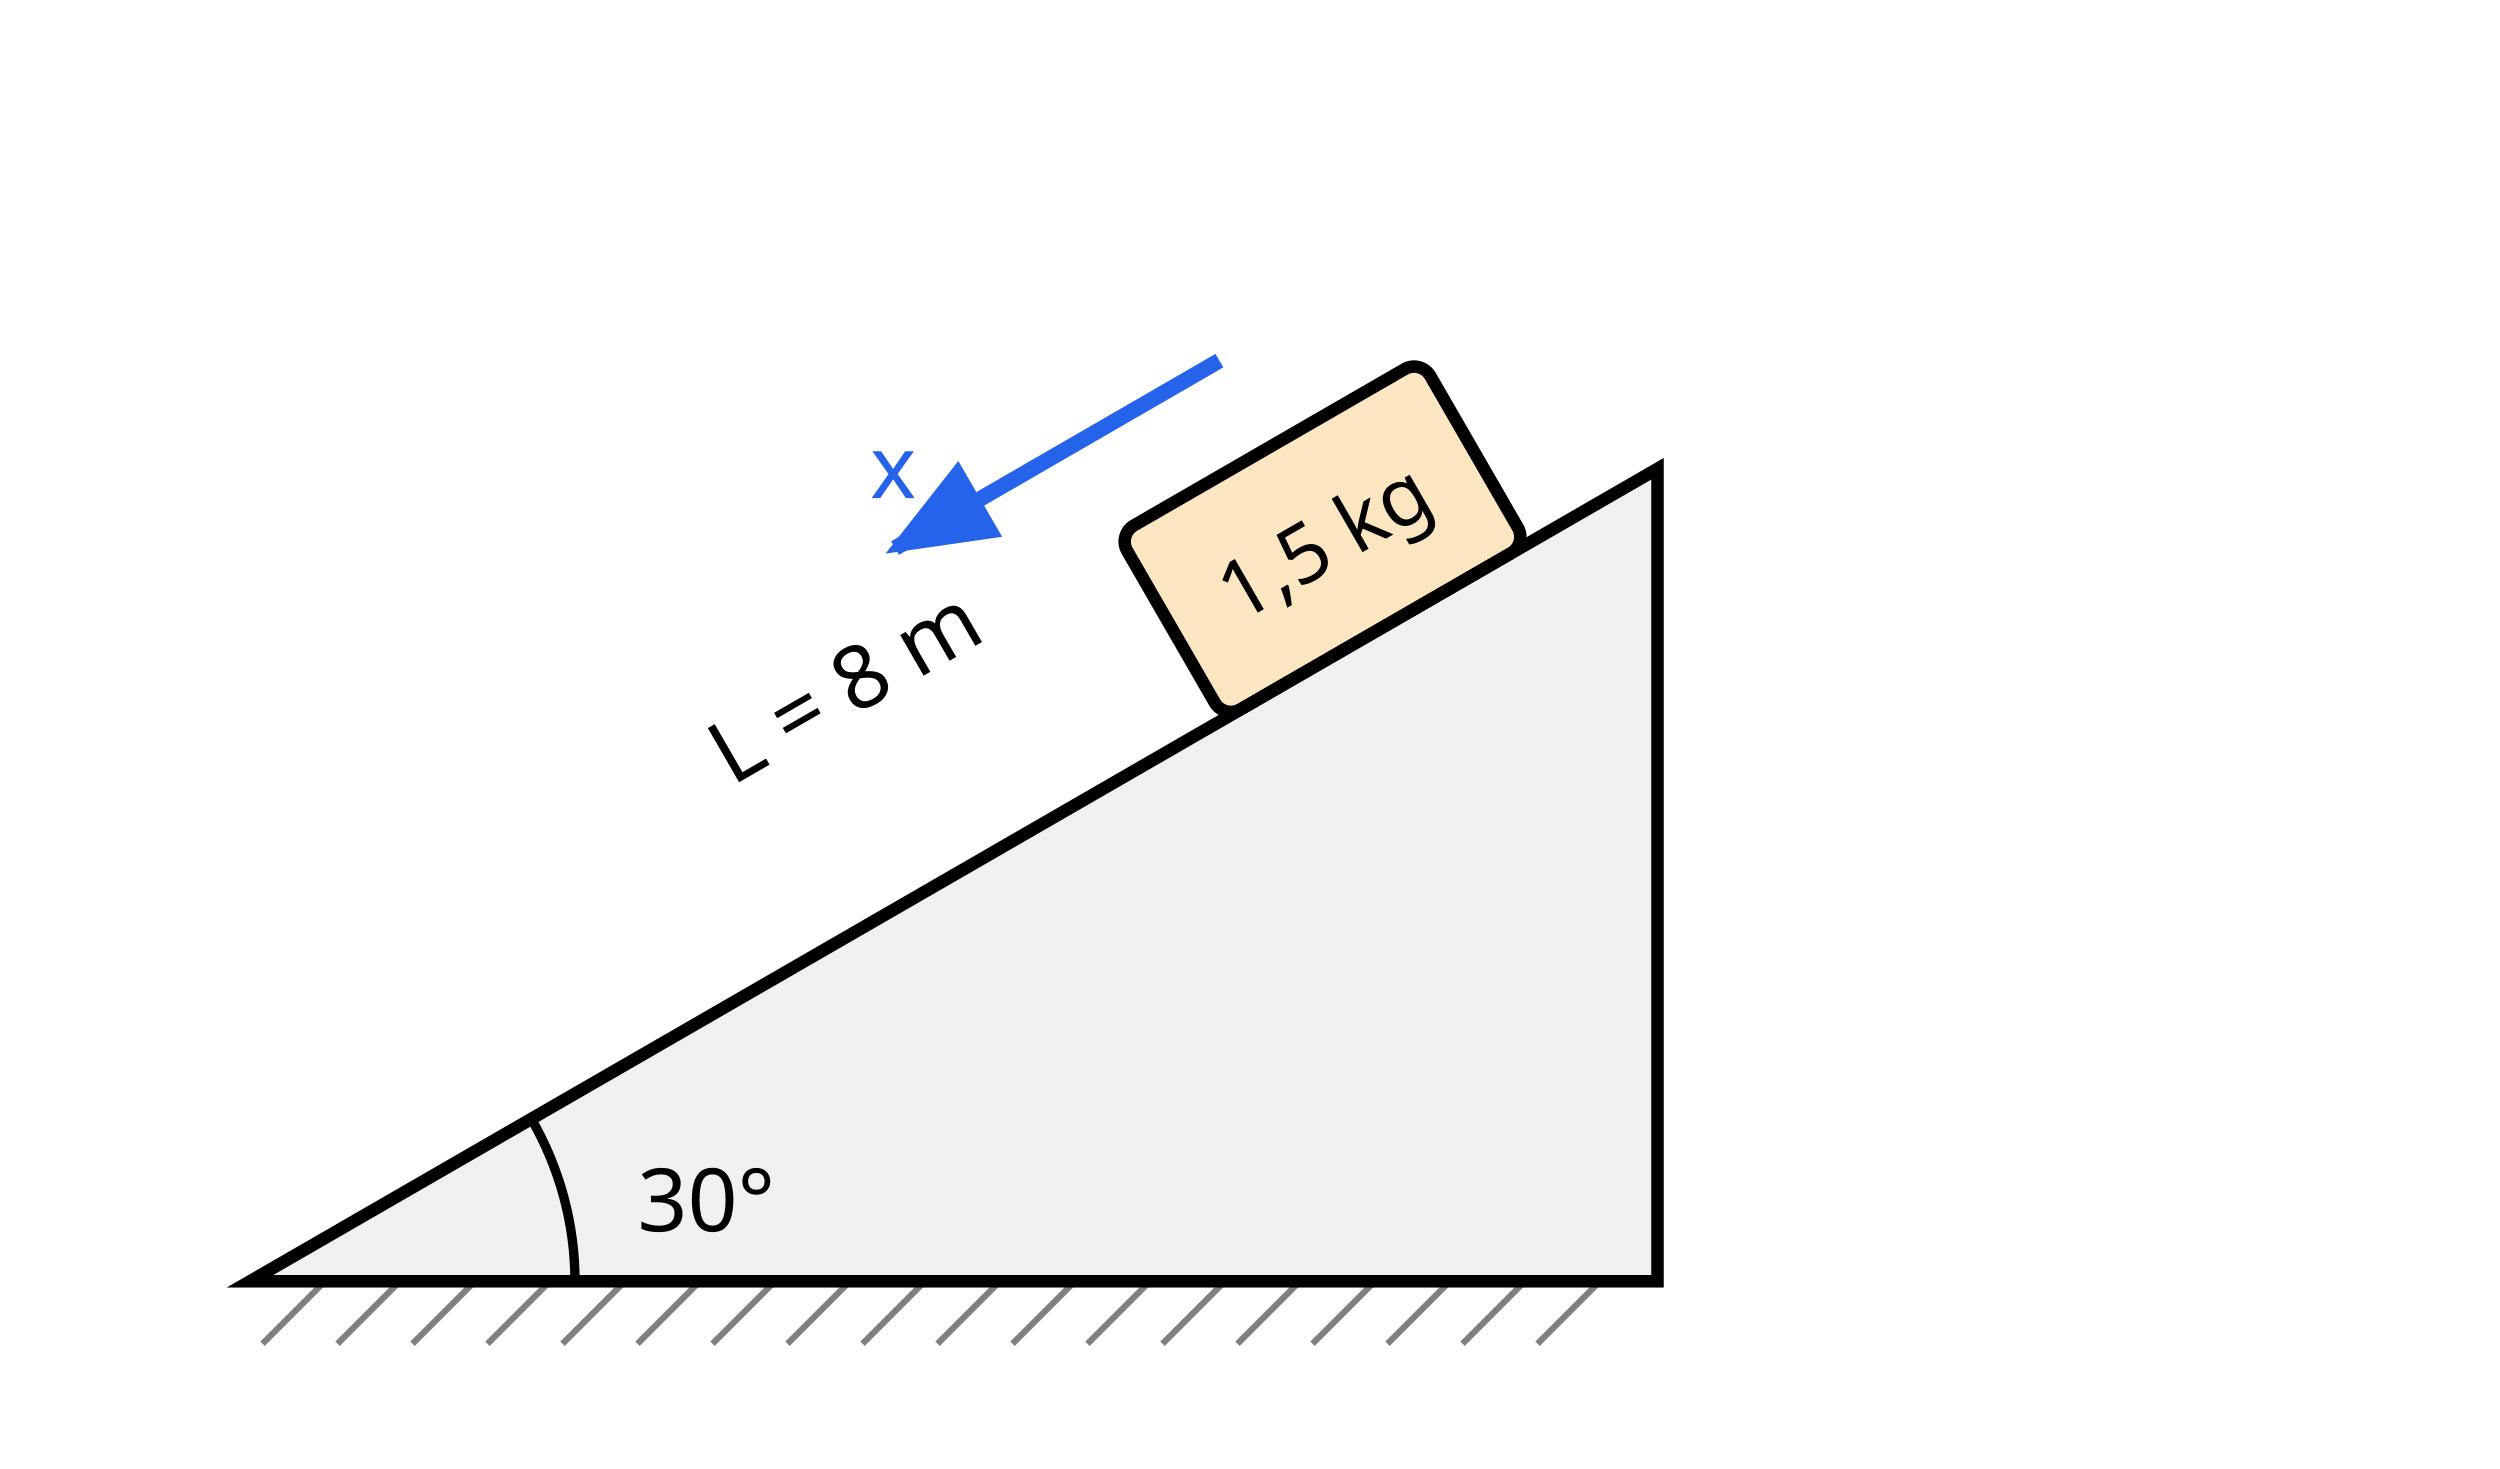
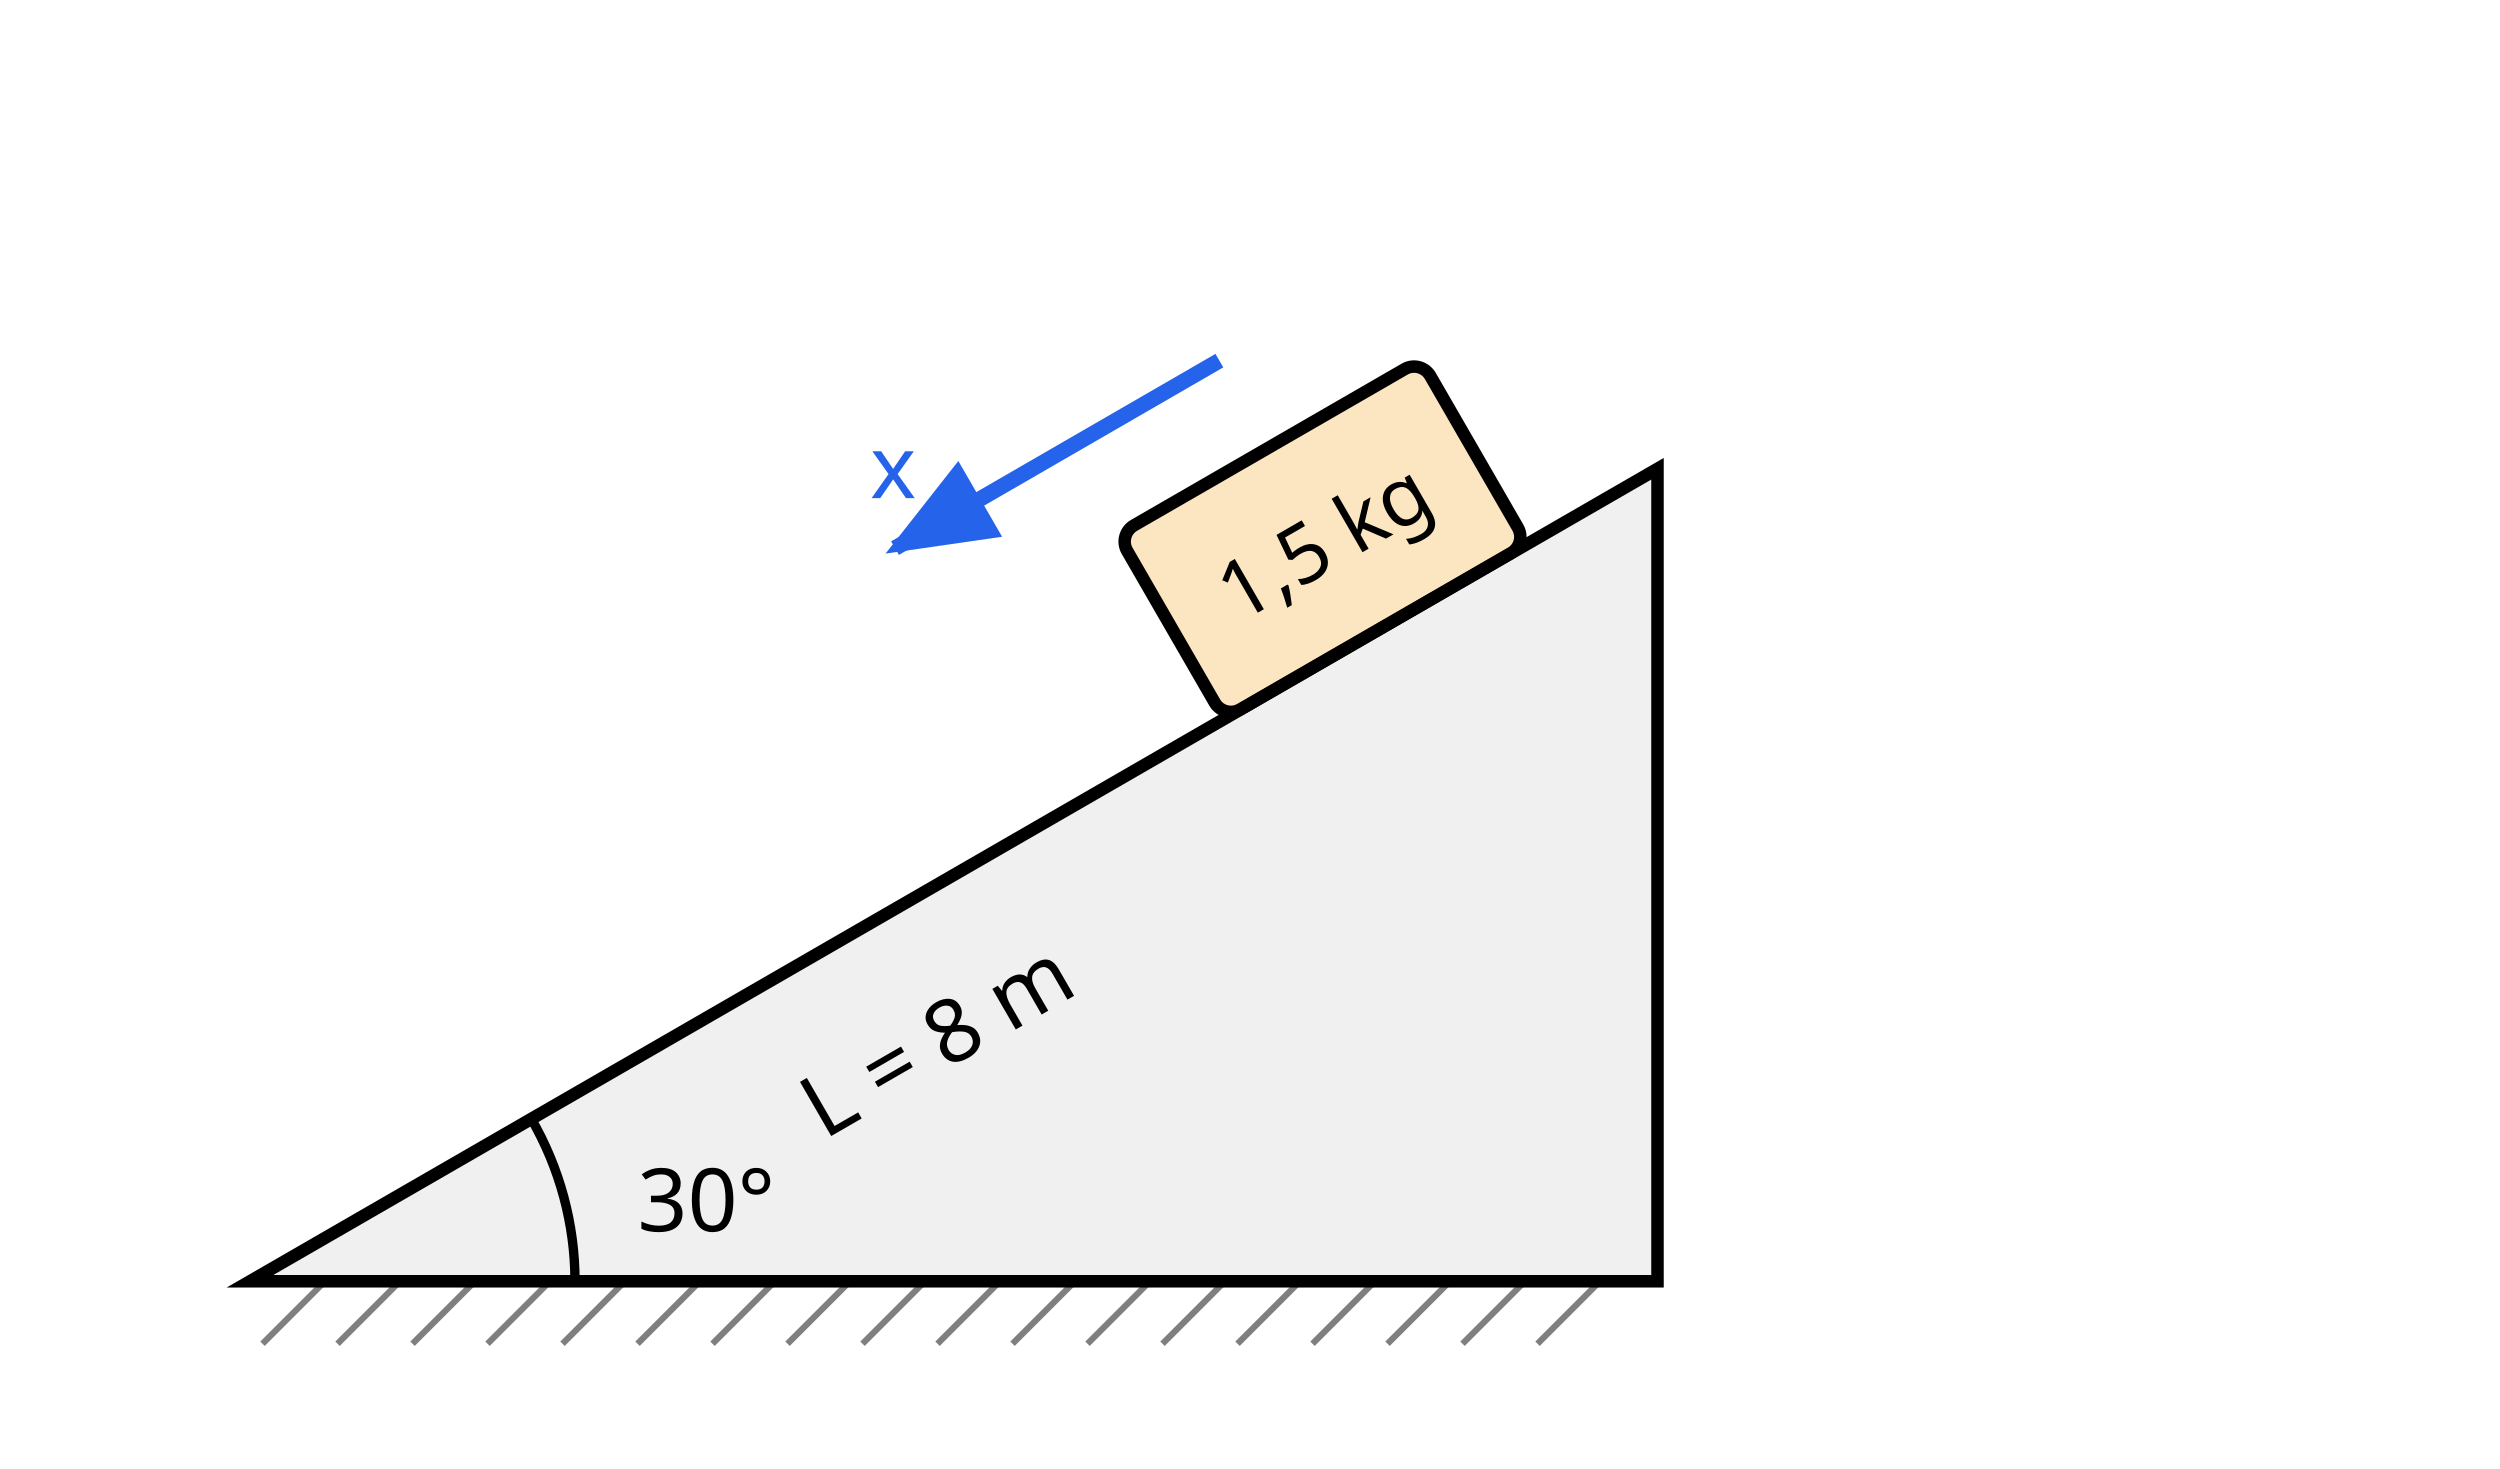
<svg xmlns="http://www.w3.org/2000/svg" viewBox="0 0 400 235" role="img" font-family="system-ui,sans-serif" font-size="14" fill="none" stroke="currentColor" stroke-width="2">
  <defs>
    <marker id="a1544666" viewBox="0 0 10 10" refX="9" refY="5" markerWidth="7" markerHeight="7" orient="auto-start-reverse">
      <path d="M0,1 L10,5 L0,9 z" fill="currentColor" stroke="none" />
    </marker>
    <marker id="a1544666b" viewBox="0 0 10 10" refX="9" refY="5" markerWidth="7" markerHeight="7" orient="auto-start-reverse">
      <path d="M0,1 L10,5 L0,9 z" fill="#2563eb" stroke="none" />
    </marker>
    <marker id="a1544666r" viewBox="0 0 10 10" refX="9" refY="5" markerWidth="7" markerHeight="7" orient="auto-start-reverse">
      <path d="M0,1 L10,5 L0,9 z" fill="#dc2626" stroke="none" />
    </marker>
  </defs>
  <polygon points="40,205 265.2,205 265.2,75.0" fill="currentColor" fill-opacity=".06" />
  <line x1="52" y1="205" x2="42" y2="215" stroke-width="1" opacity=".5" />
  <line x1="64" y1="205" x2="54" y2="215" stroke-width="1" opacity=".5" />
  <line x1="76" y1="205" x2="66" y2="215" stroke-width="1" opacity=".5" />
  <line x1="88" y1="205" x2="78" y2="215" stroke-width="1" opacity=".5" />
  <line x1="100" y1="205" x2="90" y2="215" stroke-width="1" opacity=".5" />
  <line x1="112" y1="205" x2="102" y2="215" stroke-width="1" opacity=".5" />
  <line x1="124" y1="205" x2="114" y2="215" stroke-width="1" opacity=".5" />
  <line x1="136" y1="205" x2="126" y2="215" stroke-width="1" opacity=".5" />
  <line x1="148" y1="205" x2="138" y2="215" stroke-width="1" opacity=".5" />
  <line x1="160" y1="205" x2="150" y2="215" stroke-width="1" opacity=".5" />
  <line x1="172" y1="205" x2="162" y2="215" stroke-width="1" opacity=".5" />
  <line x1="184" y1="205" x2="174" y2="215" stroke-width="1" opacity=".5" />
  <line x1="196" y1="205" x2="186" y2="215" stroke-width="1" opacity=".5" />
  <line x1="208" y1="205" x2="198" y2="215" stroke-width="1" opacity=".5" />
  <line x1="220" y1="205" x2="210" y2="215" stroke-width="1" opacity=".5" />
  <line x1="232" y1="205" x2="222" y2="215" stroke-width="1" opacity=".5" />
  <line x1="244" y1="205" x2="234" y2="215" stroke-width="1" opacity=".5" />
  <line x1="256" y1="205" x2="246" y2="215" stroke-width="1" opacity=".5" />
  <g transform="translate(220.1,101.0) rotate(-30)">
    <rect x="-28.0" y="-34" width="56" height="34" rx="3" fill="#f59e0b" fill-opacity=".25" />
    <text x="0" y="-12.0" text-anchor="middle" fill="currentColor" stroke="none" font-size="13">1,5 kg</text>
  </g>
  <line x1="195.1" y1="57.7" x2="143.2" y2="87.7" stroke="#2563eb" stroke-width="2.5" marker-end="url(#a1544666b)" />
  <text x="139.2" y="79.7" text-anchor="start" fill="#2563eb" stroke="none">x</text>
  <path d="M92,205 A52 52 0 0 0 85.0 179.0" stroke-width="1.5" />
  <text x="102.0" y="197.0" text-anchor="start" fill="currentColor" stroke="none">30°</text>
-   <text x="137.6" y="114.0" text-anchor="middle" fill="currentColor" stroke="none" transform="rotate(-30 137.5833 114.0192)">L = 8 m</text>
+   <text x="152.3" y="170.6" text-anchor="middle" fill="currentColor" stroke="none" transform="rotate(-30 152.325 170.5526)">L = 8 m</text>
</svg>
